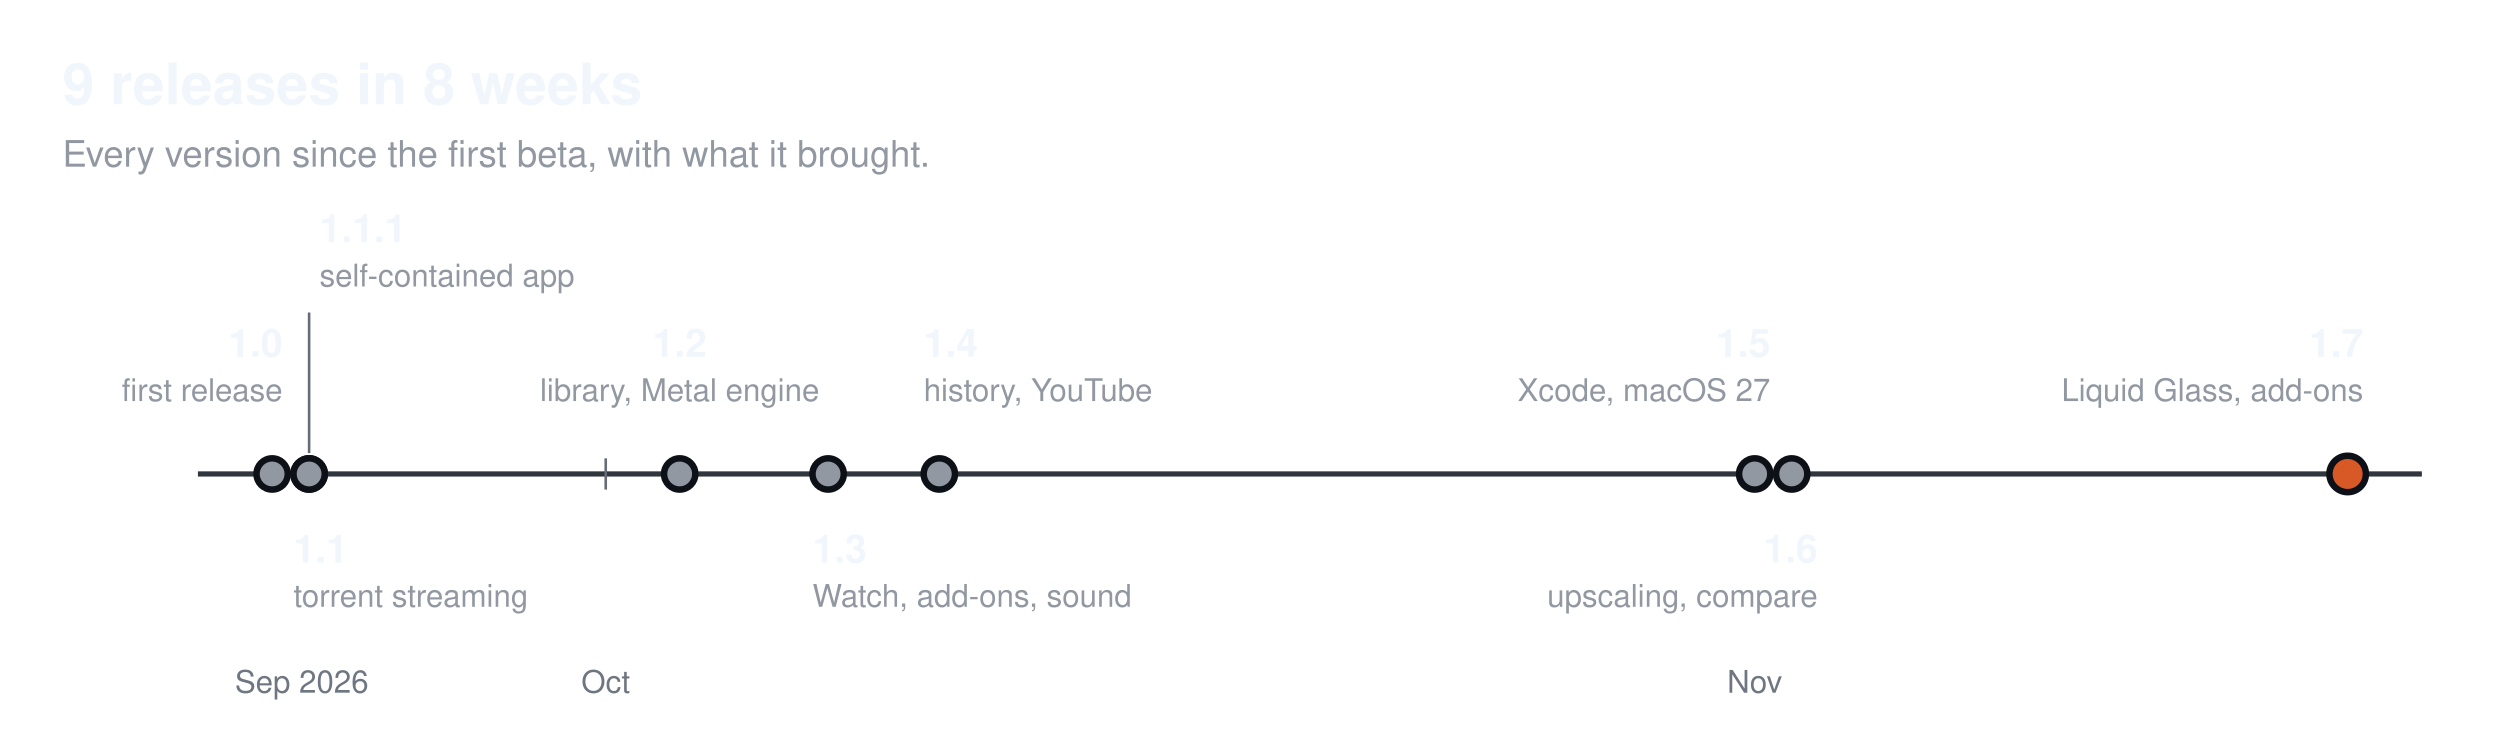
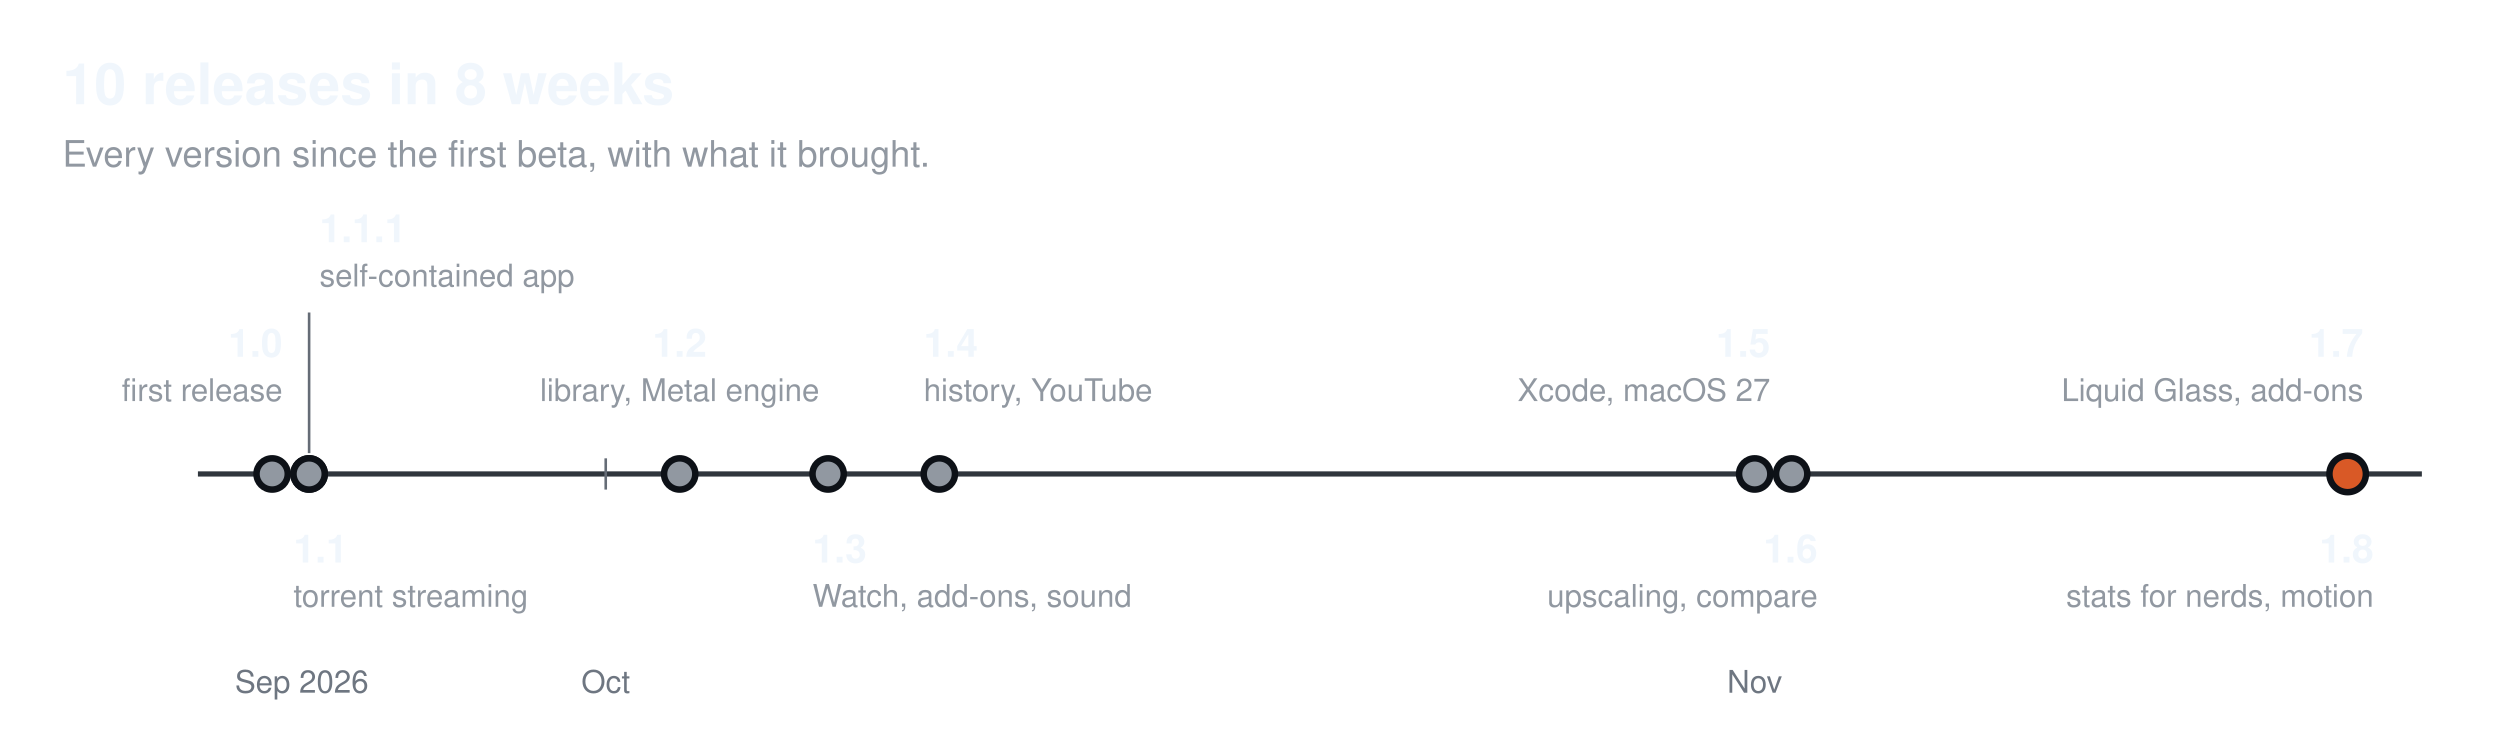
- <svg xmlns="http://www.w3.org/2000/svg" viewBox="0 0 960 290" width="960" height="290" role="img" aria-label="Timeline: MacLC 1.0 on 22 September 2026 to 1.7 on 17 November 2026, nine releases." font-family="-apple-system, BlinkMacSystemFont, 'SF Pro Text', 'Segoe UI', Helvetica, Arial, sans-serif">
-   <text x="24.0" y="40.0" font-size="22" fill="#f0f6fc" text-anchor="start" font-weight="600">9 releases in 8 weeks</text>
+ <svg xmlns="http://www.w3.org/2000/svg" viewBox="0 0 960 290" width="960" height="290" role="img" aria-label="Timeline: MacLC 1.0 on 22 September 2026 to 1.8 on 17 November 2026, ten releases (1.7 and 1.8 on the same day)." font-family="-apple-system, BlinkMacSystemFont, 'SF Pro Text', 'Segoe UI', Helvetica, Arial, sans-serif">
+   <text x="24.0" y="40.0" font-size="22" fill="#f0f6fc" text-anchor="start" font-weight="600">10 releases in 8 weeks</text>
  <text x="24.0" y="64.0" font-size="14" fill="#9198a1" text-anchor="start" font-weight="400">Every version since the first beta, with what it brought.</text>
  <line x1="76" y1="182" x2="930" y2="182" stroke="#30363d" stroke-width="2" />
  <line x1="232.6" y1="176" x2="232.6" y2="188" stroke="#656c76" stroke-width="1" />
  <line x1="673.8" y1="176" x2="673.8" y2="188" stroke="#656c76" stroke-width="1" />
  <text x="90.2" y="266.0" font-size="12" fill="#6e7681" text-anchor="start" font-weight="400">Sep 2026</text>
  <text x="232.6" y="266.0" font-size="12" fill="#6e7681" text-anchor="middle" font-weight="400">Oct</text>
  <text x="673.8" y="266.0" font-size="12" fill="#6e7681" text-anchor="middle" font-weight="400">Nov</text>
  <circle cx="104.5" cy="182" r="6" fill="#9198a1" stroke="#0d1117" stroke-width="2.5" />
  <text x="108.5" y="137.0" font-size="15" fill="#f0f6fc" text-anchor="end" font-weight="600">1.0</text>
  <text x="108.5" y="154.0" font-size="12" fill="#9198a1" text-anchor="end" font-weight="400">first release</text>
  <circle cx="118.7" cy="182" r="6" fill="#9198a1" stroke="#0d1117" stroke-width="2.5" />
  <text x="112.7" y="216.0" font-size="15" fill="#f0f6fc" text-anchor="start" font-weight="600">1.1</text>
  <text x="112.7" y="233.0" font-size="12" fill="#9198a1" text-anchor="start" font-weight="400">torrent streaming</text>
  <line x1="118.7" y1="174" x2="118.7" y2="120.0" stroke="#656c76" stroke-width="1" />
  <circle cx="118.7" cy="182" r="6" fill="#9198a1" stroke="#0d1117" stroke-width="2.5" />
  <text x="122.7" y="93.0" font-size="15" fill="#f0f6fc" text-anchor="start" font-weight="600">1.1.1</text>
  <text x="122.7" y="110.0" font-size="12" fill="#9198a1" text-anchor="start" font-weight="400">self-contained app</text>
  <circle cx="261.0" cy="182" r="6" fill="#9198a1" stroke="#0d1117" stroke-width="2.5" />
  <text x="261.0" y="137.0" font-size="15" fill="#f0f6fc" text-anchor="middle" font-weight="600">1.2</text>
  <text x="261.0" y="154.0" font-size="12" fill="#9198a1" text-anchor="middle" font-weight="400">library, Metal engine</text>
  <circle cx="318.0" cy="182" r="6" fill="#9198a1" stroke="#0d1117" stroke-width="2.5" />
  <text x="312.0" y="216.0" font-size="15" fill="#f0f6fc" text-anchor="start" font-weight="600">1.3</text>
  <text x="312.0" y="233.0" font-size="12" fill="#9198a1" text-anchor="start" font-weight="400">Watch, add-ons, sound</text>
  <circle cx="360.7" cy="182" r="6" fill="#9198a1" stroke="#0d1117" stroke-width="2.5" />
  <text x="354.7" y="137.0" font-size="15" fill="#f0f6fc" text-anchor="start" font-weight="600">1.4</text>
  <text x="354.7" y="154.0" font-size="12" fill="#9198a1" text-anchor="start" font-weight="400">history, YouTube</text>
  <circle cx="673.8" cy="182" r="6" fill="#9198a1" stroke="#0d1117" stroke-width="2.5" />
  <text x="679.8" y="137.0" font-size="15" fill="#f0f6fc" text-anchor="end" font-weight="600">1.5</text>
  <text x="679.8" y="154.0" font-size="12" fill="#9198a1" text-anchor="end" font-weight="400">Xcode, macOS 27</text>
  <circle cx="688.0" cy="182" r="6" fill="#9198a1" stroke="#0d1117" stroke-width="2.5" />
  <text x="698.0" y="216.0" font-size="15" fill="#f0f6fc" text-anchor="end" font-weight="600">1.6</text>
  <text x="698.0" y="233.0" font-size="12" fill="#9198a1" text-anchor="end" font-weight="400">upscaling, compare</text>
-   <circle cx="901.5" cy="182" r="7" fill="#d95926" stroke="#0d1117" stroke-width="2.5" />
+   <circle cx="901.5" cy="182" r="6" fill="#9198a1" stroke="#0d1117" stroke-width="2.5" />
  <text x="907.5" y="137.0" font-size="15" fill="#f0f6fc" text-anchor="end" font-weight="600">1.7</text>
  <text x="907.5" y="154.0" font-size="12" fill="#9198a1" text-anchor="end" font-weight="400">Liquid Glass, add-ons</text>
+   <circle cx="901.5" cy="182" r="7" fill="#d95926" stroke="#0d1117" stroke-width="2.5" />
+   <text x="911.5" y="216.0" font-size="15" fill="#f0f6fc" text-anchor="end" font-weight="600">1.8</text>
+   <text x="911.5" y="233.0" font-size="12" fill="#9198a1" text-anchor="end" font-weight="400">stats for nerds, motion</text>
</svg>
